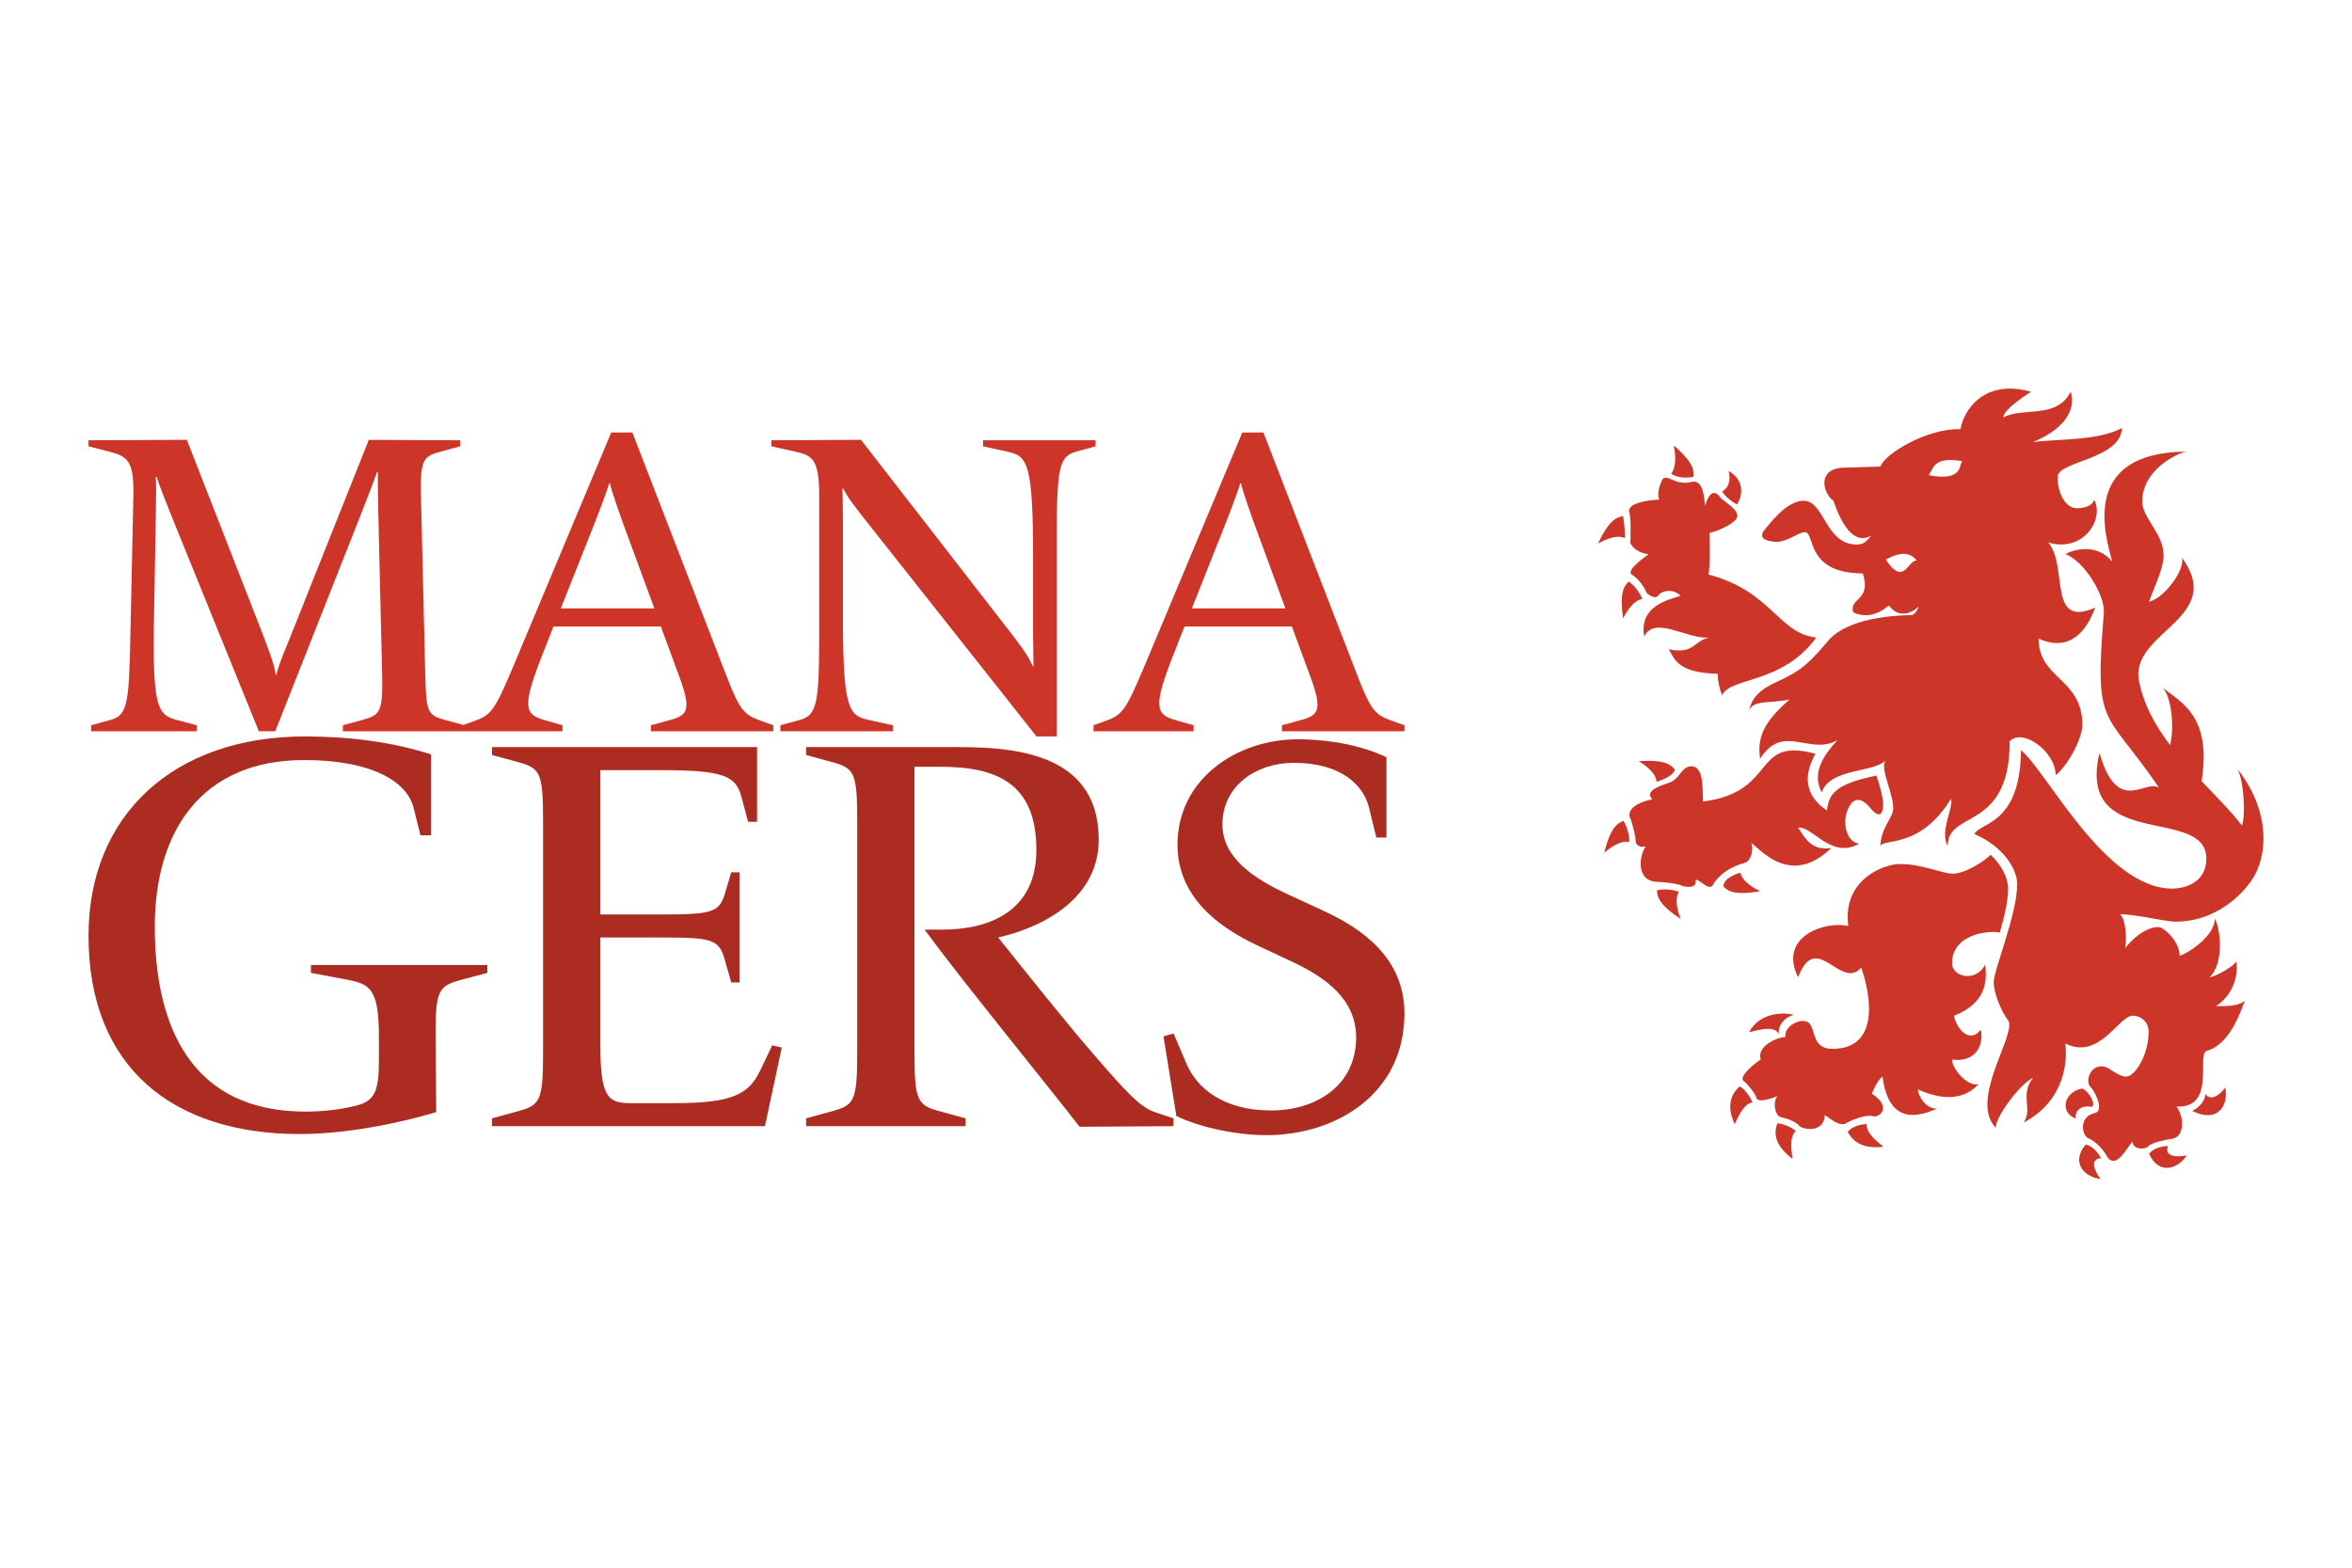
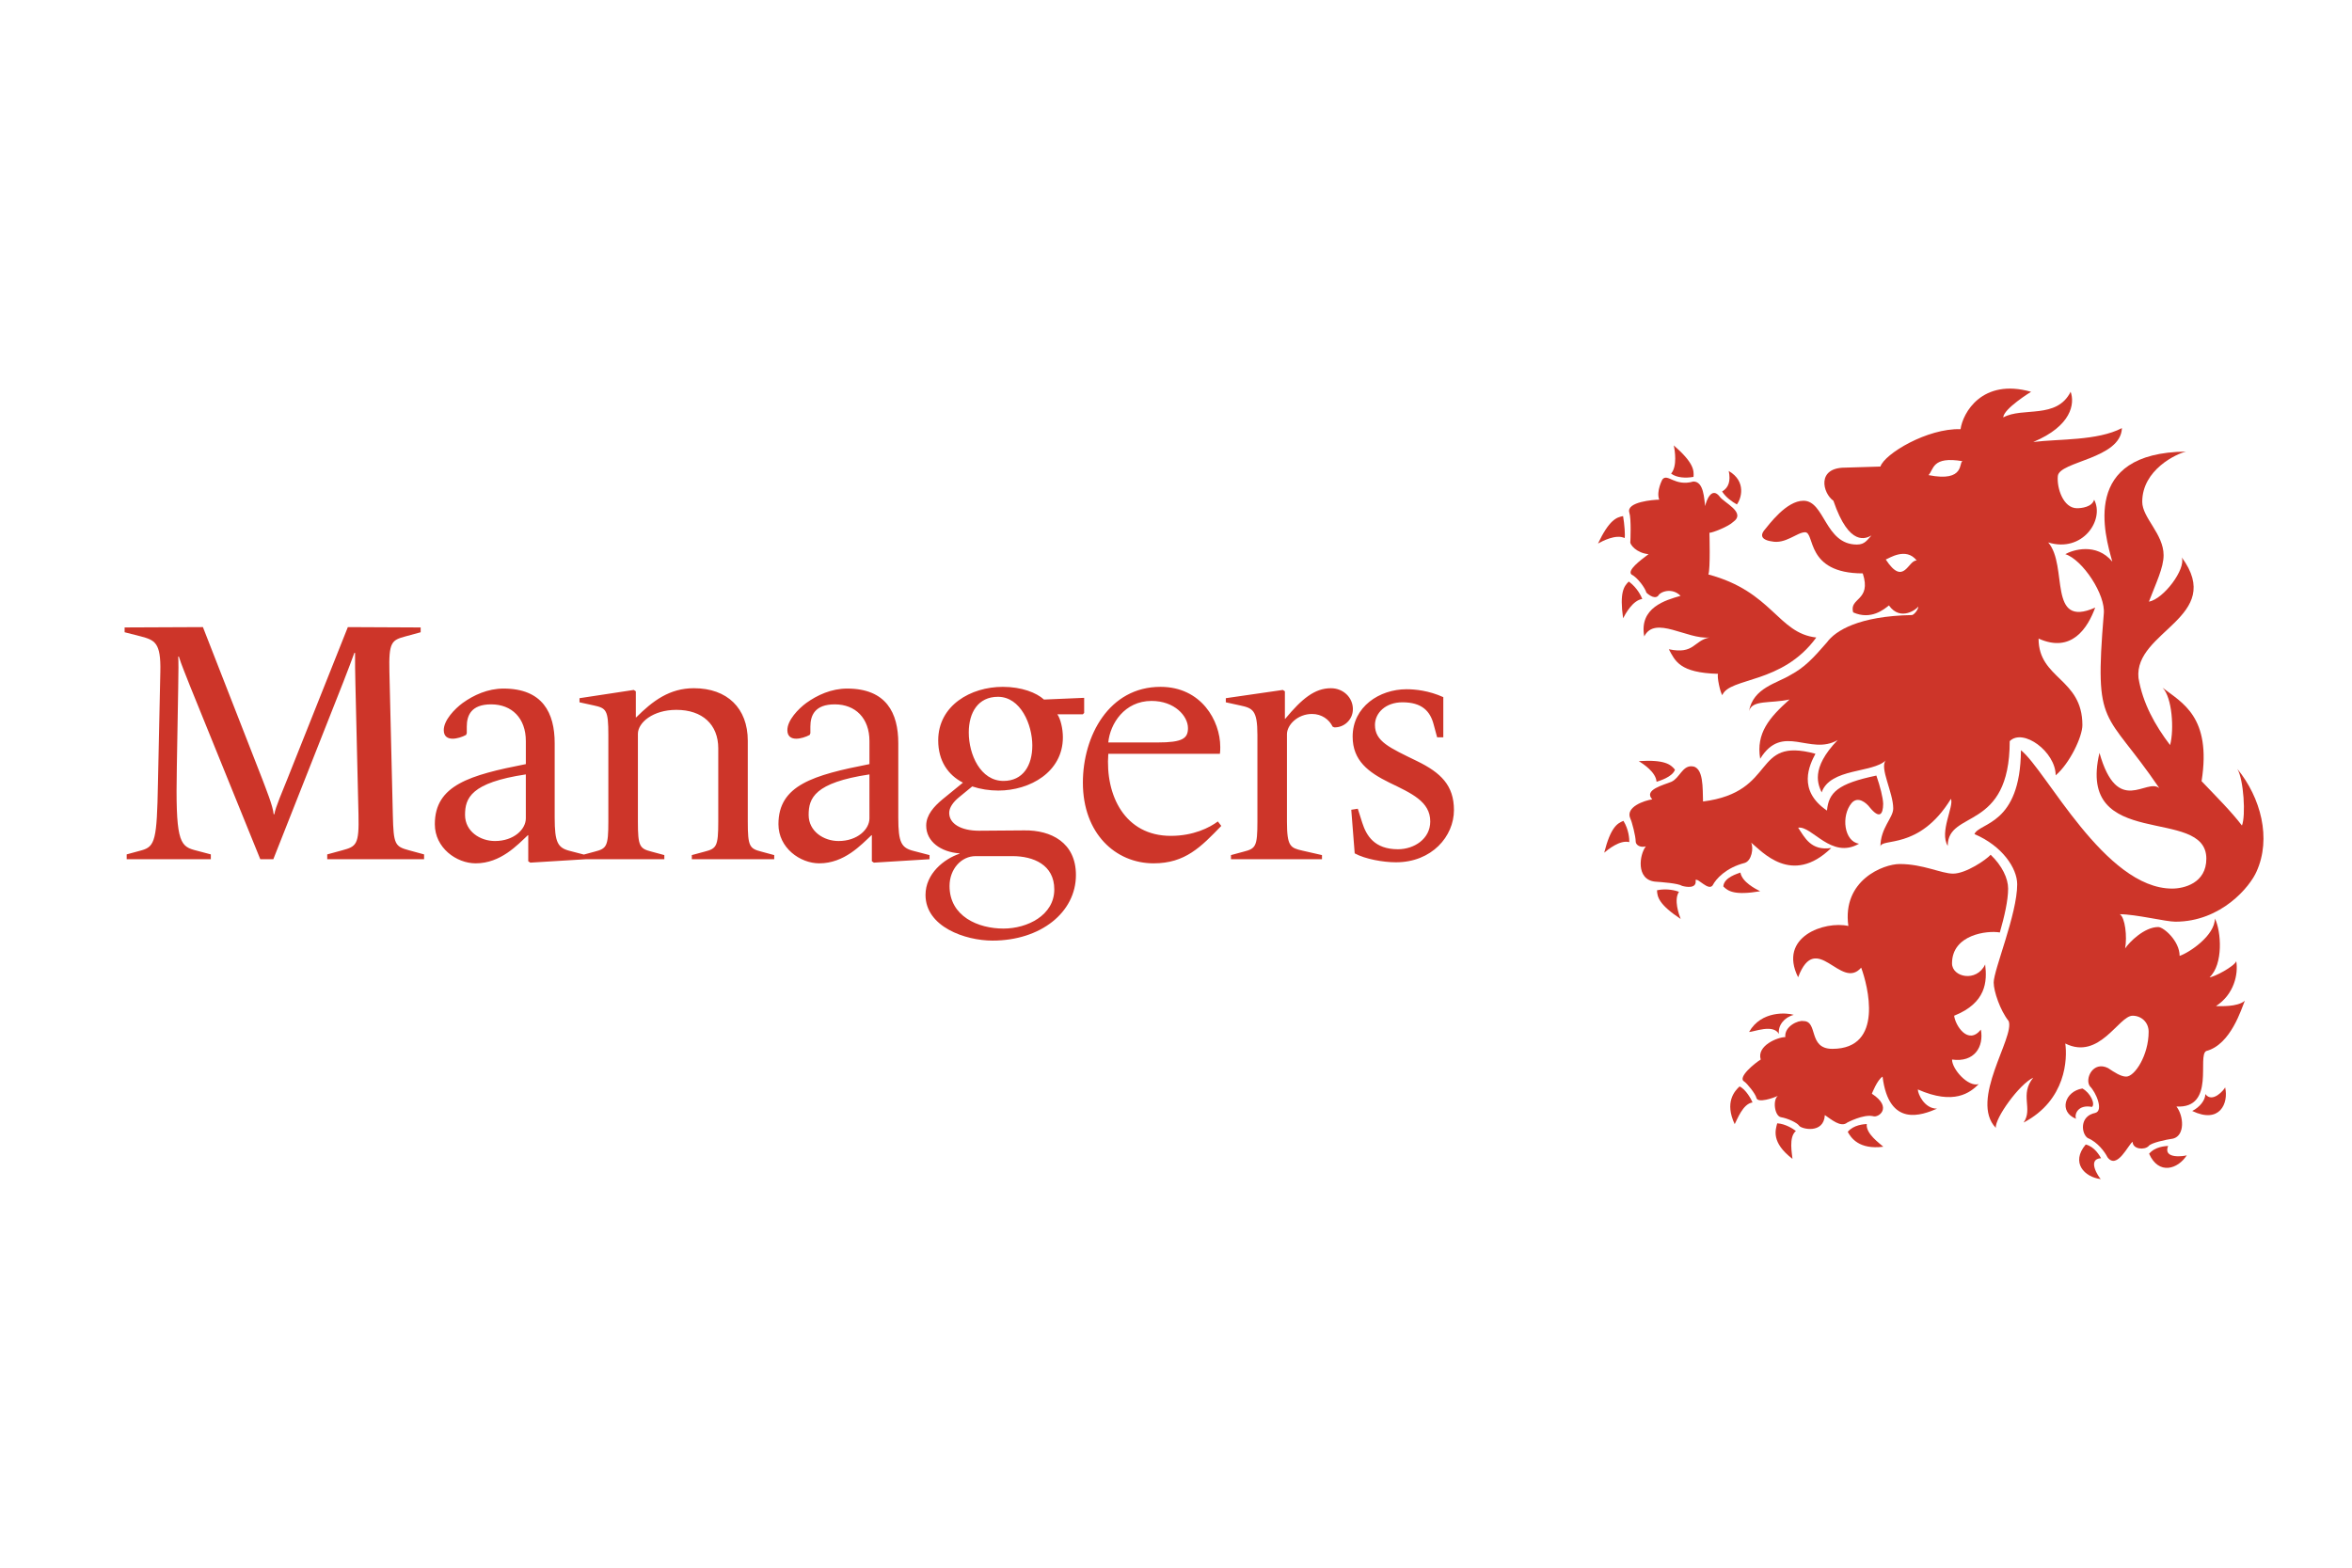
<svg xmlns="http://www.w3.org/2000/svg" width="1500" height="1000" viewBox="0 0 396.875 264.583" version="1.1" id="svg1">
  <defs id="defs1" />
  <g id="layer1">
    <g id="g1" transform="translate(-1.537188,8.992416)">
-       <g id="g4">
-         <g id="g2" transform="matrix(1.627496,0,0,1.627496,-45.903,103.628)" style="stroke-width:0.614">
-           <g id="g3" transform="matrix(0.9220283,0,0,0.9220283,2.540561,6.502477)" style="stroke-width:0.666">
-             <g id="text1" style="font-size:63.161px;font-family:'LeMonde Livre';-inkscape-font-specification:'LeMonde Livre';letter-spacing:-2.51px;fill:#ad2c22;stroke-width:1;stroke-linecap:round" aria-label="&#10;GERS">
-               <path d="M 83.657,27.317 V 26.433 H 63.824 v 0.884 l 4.042,0.758 c 2.653,0.505 3.6,1.074 3.6,6.506 v 2.653 c 0,3.474 -0.505,4.548 -2.716,5.053 -1.832,0.442 -3.726,0.632 -5.558,0.632 -12.695,0 -16.927,-9.411 -16.927,-20.78 0,-10.737 5.242,-18.759 16.801,-18.759 7.327,0 11.558,2.274 12.316,5.432 l 0.758,3.032 h 1.2 V 2.747 C 72.793,1.295 67.993,0.726 63.13,0.726 c -14.653,0 -24.317,8.779 -24.317,22.422 0,14.843 9.537,22.296 23.748,22.296 5.179,0 11.116,-1.2 15.348,-2.463 l -0.063,-8.4 c -0.063,-5.432 0.379,-5.811 2.969,-6.506 z" id="path1" />
-               <path d="m 116.769,35.717 -1.074,-0.253 -1.39,2.905 c -1.263,2.59 -3.095,3.6 -9.6,3.6 h -4.863 c -2.59,0 -3.474,-0.568 -3.474,-6.506 V 23.338 h 6.695 c 5.811,0 6.632,0.189 7.263,2.4 l 0.758,2.653 h 0.947 V 16.011 h -0.947 l -0.695,2.337 c -0.632,2.211 -1.516,2.4 -7.327,2.4 H 96.368 V 4.516 h 6.758 c 7.074,0 8.464,0.632 9.095,2.969 l 0.758,2.842 h 1.011 V 1.926 H 84.178 v 0.884 l 2.779,0.758 c 2.59,0.695 2.969,1.074 2.969,6.506 v 26.338 c 0,5.432 -0.379,5.811 -2.969,6.506 l -2.779,0.758 v 0.884 h 30.696 z m 44.039,8.842 v -0.884 l -2.084,-0.695 c -1.705,-0.568 -3.348,-2.4 -6.948,-6.569 -3.284,-3.79 -7.327,-8.906 -10.674,-13.074 5.748,-1.326 11.306,-4.8 11.306,-10.99 0,-9.095 -8.211,-10.421 -15.474,-10.421 h -17.432 v 0.884 l 2.779,0.758 c 2.59,0.695 2.969,1.074 2.969,6.506 v 26.338 c 0,5.432 -0.379,5.811 -2.969,6.506 l -2.779,0.758 v 0.884 h 17.938 v -0.884 l -2.779,-0.758 c -2.59,-0.695 -2.969,-1.074 -2.969,-6.506 V 4.137 h 2.905 c 6.316,0 10.8,1.832 10.8,9.348 0,6.885 -5.242,8.969 -10.611,8.969 h -1.958 c 3.916,5.369 13.453,17.053 17.432,22.169 z m 25.975,-12.695 c 0,-6.127 -4.611,-9.474 -9.158,-11.558 l -4.105,-1.895 c -3.663,-1.705 -7.2,-4.042 -7.2,-7.769 0,-4.421 3.853,-6.948 8.021,-6.948 5.495,0 7.895,2.653 8.464,5.053 l 0.821,3.348 h 1.137 V 3.063 c -3.853,-1.832 -8.274,-2.021 -9.916,-2.021 -6.948,0 -13.58,4.484 -13.58,11.874 0,5.684 4.358,9.158 8.969,11.306 l 4.169,1.958 c 3.411,1.642 6.948,4.042 6.948,8.4 0,5.495 -4.611,8.211 -9.537,8.211 -5.369,0 -8.337,-2.463 -9.537,-5.242 l -1.453,-3.411 -1.137,0.316 1.453,8.969 c 2.779,1.326 6.885,2.147 10.106,2.147 7.832,0 15.538,-4.611 15.538,-13.706 z" id="path2" />
-             </g>
-             <path d="m 80.609,-31.905 v -0.679 l -10.279,-0.048 -8.534,21.431 c -0.63,1.6 -1.697,4.024 -1.843,4.994 h -0.097 c -0.097,-1.164 -1.115,-3.637 -1.6,-4.946 l -8.388,-21.48 -11.055,0.048 v 0.679 l 2.279,0.582 c 1.988,0.533 2.861,0.873 2.764,4.994 l -0.339,15.855 c -0.145,7.806 -0.388,8.825 -2.279,9.358 l -2.133,0.582 v 0.679 h 11.879 V -0.534 L 48.607,-1.165 C 46.522,-1.747 45.989,-2.765 46.183,-12.899 l 0.194,-11.152 c 0.048,-2.182 0.048,-3.976 0,-4.412 h 0.097 c 0.339,1.115 1.018,2.715 1.6,4.218 L 57.965,0.144 H 59.808 L 69.651,-24.778 c 0.63,-1.6 1.261,-3.297 1.6,-4.218 h 0.097 c 0,1.358 0,2.667 0.048,4.412 l 0.436,18.474 c 0.097,4.17 -0.291,4.461 -2.279,4.994 l -2.133,0.582 V 0.144 H 81.093 V -0.534 L 78.96,-1.116 C 76.972,-1.65 76.778,-1.941 76.681,-6.11 L 76.196,-26.329 c -0.097,-4.17 0.291,-4.461 2.279,-4.994 z M 115.822,0.144 v -0.679 l -1.358,-0.485 c -1.891,-0.679 -2.376,-1.067 -3.927,-5.091 L 99.967,-33.457 H 97.591 L 86.585,-7.177 c -2.085,4.946 -2.473,5.479 -4.364,6.158 l -1.358,0.485 v 0.679 h 11.249 v -0.679 l -2.036,-0.582 c -2.182,-0.63 -2.57,-1.406 -0.242,-7.322 l 1.261,-3.2 h 12.073 l 2.036,5.528 c 1.455,3.879 0.97,4.461 -1.018,4.994 l -2.133,0.582 V 0.144 Z M 102.44,-13.674 H 91.918 l 3.927,-9.891 c 0,0 1.358,-3.491 1.503,-4.17 h 0.097 c 0.145,0.776 1.358,4.17 1.358,4.17 z m 49.615,-18.231 v -0.679 h -12.655 v 0.679 l 2.861,0.63 c 2.133,0.485 2.764,1.358 2.764,11.734 v 8.873 c 0,0.582 0.049,2.279 0.049,3.491 h -0.097 c -0.388,-1.067 -1.6,-2.667 -2.861,-4.267 l -16.437,-21.189 -10.085,0.048 v 0.679 l 2.618,0.582 c 1.988,0.436 2.764,0.824 2.764,4.994 v 15.855 c 0,7.806 -0.339,8.825 -2.23,9.358 l -2.133,0.582 v 0.679 h 12.655 v -0.679 l -2.861,-0.63 c -2.133,-0.485 -2.764,-1.358 -2.764,-11.734 v -11.346 c 0,-0.921 -0.049,-2.327 -0.049,-2.909 h 0.097 c 0.436,0.97 1.406,2.182 2.861,4.024 l 18.861,23.856 h 2.279 V -21.966 c 0,-7.806 0.339,-8.825 2.23,-9.358 z m 34.729,32.05 v -0.679 l -1.358,-0.485 c -1.891,-0.679 -2.376,-1.067 -3.927,-5.091 L 170.929,-33.457 h -2.376 l -11.007,26.28 c -2.085,4.946 -2.473,5.479 -4.364,6.158 l -1.358,0.485 v 0.679 h 11.249 v -0.679 l -2.036,-0.582 c -2.182,-0.63 -2.57,-1.406 -0.242,-7.322 l 1.261,-3.2 h 12.073 l 2.036,5.528 c 1.455,3.879 0.97,4.461 -1.018,4.994 l -2.133,0.582 V 0.144 Z M 173.401,-13.674 h -10.522 l 3.927,-9.891 c 0,0 1.358,-3.491 1.503,-4.17 h 0.097 c 0.145,0.776 1.358,4.17 1.358,4.17 z" id="text4" style="-inkscape-font-specification:'LeMonde Livre';fill:#cd3529;stroke-width:1;stroke-linecap:round" aria-label="MANA" />
-           </g>
-         </g>
-         <g fill-rule="evenodd" clip-rule="evenodd" id="g46" transform="matrix(1.100274,0,0,1.100274,220.7293,18.51153)" style="stroke-width:3.119">
-           <path d="m 89.589,98.285 c -0.035,-0.955 -0.45,-2.605 -1.042,-4.316 -5.9,1.229 -7.327,2.586 -7.573,5.371 -4.59,-3.113 -2.684,-7.005 -1.769,-8.717 -9.867,-2.673 -5.688,5.85 -17.242,7.324 -0.082,-1.885 0.163,-5.408 -1.803,-5.408 -1.394,0 -1.803,1.801 -3.032,2.375 -1.147,0.491 -4.344,1.229 -2.951,2.704 -1.147,0.164 -4.179,1.146 -3.359,2.949 0.246,0.494 0.819,2.705 0.819,3.525 0,0.49 0.656,0.982 1.557,0.736 -0.982,1.229 -1.557,5.08 1.394,5.408 1.065,0.082 3.523,0.246 4.179,0.656 0.574,0.164 2.294,0.49 2.049,-0.902 0.41,-0.326 1.967,1.721 2.623,0.82 0.491,-0.984 2.048,-2.705 4.917,-3.443 1.065,-0.326 1.394,-2.293 0.983,-3.113 1.638,1.312 6.227,6.721 12.29,0.82 -3.113,0.492 -4.096,-1.639 -5.079,-3.113 2.131,-0.328 5.079,4.916 9.341,2.459 -2.294,-0.328 -2.786,-4.262 -1.147,-6.229 0.983,-1.146 2.294,0 2.786,0.656 1.473,1.803 2.047,1.149 2.059,-0.562 z" fill="#cc222d" id="path34" style="fill:#cd3529;fill-opacity:1;stroke-width:3.119" />
-           <path d="m 64.913,81.64 c 1.147,-2.786 9.177,-1.639 14.421,-8.849 -5.899,-0.656 -6.719,-7.047 -16.552,-9.669 0.328,-0.819 0.163,-6.392 0.163,-6.392 0.493,0 2.95,-0.983 3.606,-1.64 2.131,-1.475 -1.434,-2.99 -2.048,-3.933 -1.23,-1.558 -2.049,0.655 -2.212,1.476 -0.165,-0.984 -0.165,-3.771 -1.803,-3.771 -2.868,0.821 -3.934,-1.31 -4.752,-0.326 0,0 -0.983,1.802 -0.492,3.113 -0.819,0 -5.081,0.328 -4.588,1.966 0.327,0.983 0.163,4.425 0.163,4.425 -0.163,0.491 0.984,1.803 2.786,1.967 -1.311,0.983 -3.276,2.458 -2.622,3.114 0.983,0.491 2.13,2.131 2.293,2.785 0,0 1.148,1.147 1.803,0.492 0.328,-0.655 2.131,-1.311 3.442,0 -2.295,0.656 -6.393,1.803 -5.572,6.228 1.639,-3.278 6.555,0.492 9.996,0.165 -2.458,0.491 -2.294,2.623 -6.227,1.802 0.983,1.803 1.639,3.606 7.539,3.77 -0.165,0.491 0.328,2.786 0.656,3.277 z m 38.675,21.305 c 0.738,-1.803 7.049,-1.311 7.131,-12.865 3.852,3.031 12.865,21.224 23.189,21.224 1.803,0 5.244,-0.82 5.244,-4.59 0,-8.193 -19.994,-0.982 -16.389,-16.225 2.785,9.834 7.211,3.769 9.178,5.409 -8.357,-12.292 -9.996,-8.85 -8.521,-26.714 0.328,-2.95 -3.277,-8.359 -5.9,-9.178 1.146,-0.655 4.754,-1.802 7.211,1.146 -1.146,-4.097 -4.916,-16.715 11.309,-16.88 -1.475,0.328 -6.719,2.787 -6.719,7.703 0,2.458 3.275,4.917 3.275,8.194 0,1.922 -1.164,4.265 -2.252,7.125 2.252,-0.405 5.695,-4.994 5.039,-6.797 6.721,9.177 -7.375,11.308 -6.637,18.505 0.648,3.861 2.523,7.24 4.846,10.291 0.645,-2.41 0.316,-7.328 -1.158,-8.803 2.949,2.294 7.553,4.423 5.988,14.339 2.295,2.41 4.543,4.639 6.189,6.803 0.605,-1.475 0.277,-7.047 -0.705,-8.686 3.604,4.426 5.244,10.653 2.949,15.733 -0.984,2.295 -5.408,7.703 -12.455,7.703 -1.477,0 -6.064,-1.146 -8.523,-1.146 0.82,0.49 1.148,3.439 0.82,5.244 0.656,-0.984 2.949,-3.279 5.08,-3.279 0.818,0 3.277,2.131 3.277,4.426 1.477,-0.492 5.408,-3.115 5.408,-5.736 0.984,1.967 1.311,7.047 -0.818,9.014 0.656,0 3.77,-1.639 4.096,-2.459 0.328,1.967 -0.326,5.082 -3.113,6.883 0.656,0 3.279,0.166 4.426,-0.818 -0.49,1.146 -2.131,6.719 -5.9,7.703 -1.475,0.656 1.475,8.85 -4.588,8.521 1.146,1.477 1.311,4.426 -0.492,4.916 -1.148,0.164 -3.441,0.656 -3.77,1.148 -0.656,0.656 -2.457,0.49 -2.457,-0.656 -0.656,0.41 -2.377,4.344 -3.854,2.377 -0.408,-0.82 -1.514,-2.336 -3.031,-2.949 -0.982,-0.656 -1.311,-3.359 1.146,-3.854 1.312,-0.326 0.166,-3.113 -0.818,-4.096 -0.818,-1.146 0.492,-3.934 2.785,-2.785 0.984,0.654 1.969,1.309 2.787,1.309 1.311,0 3.441,-3.275 3.441,-6.881 0,-1.477 -1.146,-2.459 -2.457,-2.459 -2.131,0 -5.082,6.883 -10.326,4.262 0.328,2.293 0.164,8.686 -6.391,12.125 1.475,-2.129 -0.656,-4.26 1.475,-6.881 -2.131,0.984 -5.9,6.227 -5.736,7.703 -4.098,-4.262 2.949,-13.932 1.967,-16.389 -1.312,-1.641 -2.295,-4.59 -2.295,-5.9 0,-1.967 3.605,-10.488 3.605,-15.078 10e-4,-2.458 -2.294,-5.897 -6.556,-7.702 z" fill="#cd3529" id="path36" style="stroke-width:3.119" />
-           <path d="m 70.156,143.426 c 0.206,0.82 2.623,0 3.278,-0.328 -0.82,0.656 -0.492,3.115 0.491,3.277 0.984,0.164 2.458,0.818 2.786,1.312 0.328,0.49 3.769,1.311 3.934,-1.641 0.982,0.656 2.458,1.969 3.441,1.146 0,0 2.459,-1.309 3.934,-0.98 0.819,0.326 3.114,-1.312 -0.164,-3.443 0,0 0.819,-2.129 1.64,-2.623 0.982,7.869 6.063,5.9 8.358,4.918 -1.967,0 -2.95,-2.295 -2.95,-2.949 5.571,2.457 8.03,0.49 9.341,-0.818 -1.639,0.49 -4.096,-2.297 -4.096,-3.77 3.439,0.49 4.916,-1.969 4.424,-4.59 -1.967,2.459 -3.932,-0.656 -4.098,-2.131 4.918,-1.967 5.082,-5.244 4.754,-7.867 -1.312,2.787 -5.08,1.967 -5.08,-0.164 0,-4.424 5.408,-5.08 7.332,-4.74 0.693,-2.426 1.271,-4.895 1.271,-6.73 0,-1.557 -0.92,-3.512 -2.68,-5.189 -0.68,0.764 -3.793,2.895 -5.76,2.895 -1.803,0 -4.59,-1.475 -8.195,-1.475 -2.459,0 -8.85,2.457 -7.867,9.504 -3.605,-0.818 -10.816,1.639 -7.703,7.867 2.785,-7.375 6.556,2.131 9.669,-1.475 0.982,2.623 3.604,12.455 -4.425,12.455 -3.77,0 -2.131,-4.26 -4.425,-4.26 -0.819,-0.166 -2.95,0.818 -2.786,2.457 -1.147,0 -4.425,1.312 -3.769,3.443 -0.821,0.49 -3.688,2.785 -2.5,3.398 0.371,0.247 1.681,1.804 1.845,2.501 z m -2.458,-34.58 c -0.409,0.164 -2.541,0.736 -2.622,2.131 0.738,0.736 1.721,1.393 5.654,0.736 -0.656,-0.328 -2.786,-1.393 -3.032,-2.867 z m -9.423,2.949 c -0.411,-0.16 -1.803,-0.572 -3.371,-0.234 0.035,1.043 0.306,2.193 3.626,4.4 -0.255,-0.688 -1.084,-2.92 -0.255,-4.166 z m -7.62,-7.619 c 0.014,-0.441 -0.056,-1.893 -0.896,-3.258 -0.972,0.377 -1.968,1.014 -2.951,4.879 0.563,-0.469 2.397,-1.992 3.847,-1.621 z m 4.178,-9.261 c 0.424,-0.121 2.458,-0.737 2.827,-1.85 -0.657,-0.808 -1.569,-1.562 -5.548,-1.314 0.619,0.394 2.628,1.672 2.721,3.164 z M 52.645,66.879 c -0.154,-0.414 -0.771,-1.727 -2.067,-2.673 -0.754,0.721 -1.433,1.687 -0.874,5.635 0.343,-0.648 1.461,-2.752 2.941,-2.962 z m -2.704,-9.342 c 0.101,-0.429 -0.024,-2.119 -0.239,-3.369 -1.028,0.181 -2.13,0.609 -3.85,4.206 0.644,-0.348 2.74,-1.482 4.089,-0.837 z m 7.125,-9.89 c 0.837,0.643 2.232,0.724 3.435,0.505 0.1,-1.039 -0.02,-2.214 -3.028,-4.832 0.163,0.715 0.574,3.201 -0.407,4.327 z m 7.825,2.746 c 0.554,0.887 1.536,1.584 2.262,1.984 0.646,-0.819 1.529,-3.514 -1.246,-5.128 0.315,1.532 -0.012,2.556 -1.016,3.144 z" fill="#cd3529" id="path38" style="stroke-width:3.119" />
-           <path d="m 73.598,133.594 c -0.163,-1.312 0.82,-2.541 2.284,-2.92 -0.99,-0.326 -4.987,-0.688 -6.855,2.625 0.732,-0.004 3.67,-1.264 4.571,0.295 z m -4.043,10.515 c -0.148,-0.416 -1.038,-2.037 -1.99,-2.455 -0.765,0.709 -2.326,2.428 -0.745,5.787 0.352,-0.644 1.251,-3.142 2.735,-3.332 z m 6.649,4.377 c -0.348,-0.271 -1.531,-1.09 -2.863,-1.178 -0.265,1.008 -0.972,2.92 2.34,5.455 -0.047,-0.73 -0.628,-3.322 0.523,-4.277 z m 10.871,-1.07 c -0.44,0.039 -2.004,0.107 -2.917,1.203 0.493,0.918 1.731,2.756 5.452,2.283 -0.532,-0.504 -2.725,-2.002 -2.535,-3.486 z m 46.216,3.361 c -0.439,0.037 -2.004,0.105 -2.916,1.201 1.484,3.328 4.434,2.346 5.779,0.234 -0.361,0.145 -3.72,0.638 -2.863,-1.435 z M 139,142.826 c -0.01,0.928 -0.832,1.992 -2.014,2.592 4.215,2.023 5.605,-1.178 5.049,-3.619 -0.152,0.359 -1.939,2.486 -3.035,1.027 z m -15.992,9.834 c -0.229,-0.379 -0.969,-1.758 -2.354,-2.1 -2.35,2.785 -0.18,5.014 2.307,5.305 -0.289,-0.263 -2.193,-3.072 0.047,-3.205 z m -1.395,-7.865 c 0.537,-0.428 -0.215,-2.148 -1.471,-2.826 -2.705,0.434 -3.688,3.588 -0.965,4.648 -0.306,-0.609 0.235,-2.252 2.436,-1.822 z M 71.304,56.402 c 0.819,-0.984 3.441,-4.589 6.063,-4.589 3.278,0 3.278,6.719 8.194,6.719 1.229,0 1.557,-0.696 2.233,-1.392 -0.758,0.41 -3.38,1.885 -5.837,-5.327 -1.64,-1.147 -2.624,-5.08 1.801,-5.08 l 5.409,-0.165 c 0.654,-1.966 7.21,-5.9 12.292,-5.735 0.328,-2.459 3.277,-7.867 10.816,-5.735 0,0 -4.262,2.622 -4.262,3.932 2.949,-1.639 8.193,0.328 10.326,-3.932 0.654,1.801 0.164,5.244 -5.736,7.702 3.932,-0.491 9.832,-0.164 13.602,-2.131 -0.162,4.753 -9.67,5.082 -9.832,7.375 -0.166,1.803 0.818,4.916 2.949,4.916 0.656,0 2.295,-0.163 2.623,-1.31 1.639,3.113 -1.803,8.194 -7.047,6.556 3.113,3.604 -0.166,13.274 7.209,9.996 -1.146,3.114 -3.604,7.047 -8.686,4.753 0,6.228 6.721,6.063 6.721,13.275 0,1.803 -1.967,5.9 -4.098,7.703 0,-3.605 -4.998,-7.293 -7.047,-5.246 0,13.932 -9.506,10.489 -9.506,16.063 -1.311,-2.131 0.982,-6.066 0.492,-7.213 -4.917,8.031 -10.817,5.9 -10.817,7.375 0,-2.949 1.966,-4.426 1.966,-5.9 0,-2.457 -2.131,-6.227 -1.147,-7.375 -1.967,1.968 -8.522,1.147 -9.833,4.917 -0.493,-1.148 -1.803,-3.606 2.458,-8.031 -4.261,2.458 -8.441,-2.704 -11.882,2.868 -0.656,-3.934 1.393,-6.31 4.506,-9.096 -2.95,0.656 -5.736,0 -6.227,1.803 0.655,-3.606 4.261,-4.26 6.392,-5.572 2.131,-1.147 3.441,-2.541 5.572,-4.998 1.311,-1.803 4.917,-4.016 12.947,-4.18 0.329,0.083 1.064,-0.82 1.064,-1.311 -0.164,0.328 -2.704,2.376 -4.507,-0.165 -0.738,0.574 -2.728,2.294 -5.489,1.065 -0.656,-2.294 2.867,-1.72 1.474,-5.982 -8.849,0 -7.292,-6.31 -8.849,-6.31 -1.23,0 -3.032,1.884 -5.162,1.393 -0.573,-0.079 -2.046,-0.407 -1.145,-1.636 z M 101.787,45.75 c -4.754,-0.82 -4.426,1.311 -5.245,2.13 5.737,1.147 4.589,-2.13 5.245,-2.13 z M 94.74,60.991 c -1.64,-2.131 -4.262,-0.328 -4.753,-0.165 2.786,4.262 3.441,0 4.753,0.165 z" fill="#cd3529" id="path40" style="stroke-width:3.119" />
-         </g>
+       <g id="g2" transform="matrix(1.627496,0,0,1.627496,-35.08993,-6.641366)" style="stroke-width:0.614">
+         <path d="m 66.119,64.121 v -0.498 l -7.549,-0.036 -6.267,15.738 c -0.463,1.175 -1.246,2.955 -1.353,3.667 h -0.071 c -0.071,-0.855 -0.819,-2.67 -1.175,-3.632 l -6.16,-15.774 -8.118,0.036 v 0.498 l 1.673,0.427 c 1.46,0.392 2.101,0.641 2.03,3.667 l -0.249,11.643 c -0.107,5.733 -0.285,6.48 -1.673,6.872 l -1.567,0.427 v 0.498 h 8.724 v -0.498 L 42.619,86.695 c -1.531,-0.427 -1.923,-1.175 -1.78,-8.617 l 0.142,-8.189 c 0.036,-1.602 0.036,-2.92 0,-3.24 h 0.071 c 0.249,0.819 0.748,1.994 1.175,3.098 l 7.264,17.91 h 1.353 l 7.228,-18.302 c 0.463,-1.175 0.926,-2.421 1.175,-3.098 h 0.071 c 0,0.997 0,1.958 0.036,3.24 l 0.32,13.566 c 0.071,3.062 -0.214,3.276 -1.674,3.667 l -1.567,0.427 v 0.498 h 10.041 v -0.498 l -1.567,-0.427 c -1.46,-0.392 -1.602,-0.605 -1.673,-3.667 L 62.879,68.215 c -0.071,-3.062 0.214,-3.276 1.673,-3.667 z m 17.136,23.536 v -0.427 l -1.638,-0.427 c -1.282,-0.32 -1.602,-0.855 -1.602,-3.454 v -7.727 c 0,-3.133 -1.246,-5.661 -5.305,-5.661 -1.638,0 -3.098,0.677 -4.237,1.495 -0.819,0.605 -1.958,1.78 -1.958,2.813 0,0.677 0.427,0.89 0.926,0.89 0.427,0 0.997,-0.178 1.389,-0.392 l 0.071,-0.178 v -0.677 c 0,-1.175 0.463,-2.314 2.528,-2.314 2.136,0 3.596,1.424 3.596,3.81 v 2.386 c -5.804,1.139 -9.436,2.172 -9.436,6.231 0,2.457 2.243,4.059 4.237,4.059 2.599,0 4.344,-1.923 5.412,-2.92 h 0.036 v 2.706 l 0.214,0.142 z m -6.231,-4.237 c 0,1.139 -1.246,2.35 -3.205,2.35 -1.531,0 -3.098,-0.997 -3.098,-2.706 0,-1.745 0.605,-3.347 6.302,-4.202 z m 25.753,4.237 v -0.427 l -1.317,-0.356 c -1.246,-0.32 -1.424,-0.534 -1.424,-3.133 V 75.372 c 0,-3.383 -2.136,-5.448 -5.59,-5.448 -2.528,0 -4.273,1.317 -5.982,3.027 h -0.036 v -2.706 l -0.214,-0.142 -5.626,0.855 v 0.427 l 1.46,0.32 c 1.317,0.285 1.531,0.463 1.531,3.062 v 8.973 c 0,2.599 -0.178,2.813 -1.424,3.133 l -1.317,0.356 v 0.427 h 8.546 v -0.427 l -1.317,-0.356 c -1.246,-0.32 -1.424,-0.534 -1.424,-3.133 v -9.08 c 0,-1.175 1.567,-2.492 3.988,-2.492 2.706,0 4.344,1.531 4.344,3.988 v 7.584 c 0,2.599 -0.178,2.813 -1.424,3.133 l -1.317,0.356 v 0.427 z m 16.103,0 v -0.427 l -1.638,-0.427 c -1.282,-0.32 -1.602,-0.855 -1.602,-3.454 v -7.727 c 0,-3.133 -1.246,-5.661 -5.305,-5.661 -1.638,0 -3.098,0.677 -4.237,1.495 -0.819,0.605 -1.958,1.78 -1.958,2.813 0,0.677 0.427,0.89 0.926,0.89 0.427,0 0.997,-0.178 1.389,-0.392 l 0.071,-0.178 v -0.677 c 0,-1.175 0.463,-2.314 2.528,-2.314 2.136,0 3.596,1.424 3.596,3.81 v 2.386 c -5.804,1.139 -9.436,2.172 -9.436,6.231 0,2.457 2.243,4.059 4.237,4.059 2.599,0 4.344,-1.923 5.412,-2.92 h 0.036 v 2.706 l 0.214,0.142 z m -6.231,-4.237 c 0,1.139 -1.246,2.35 -3.205,2.35 -1.531,0 -3.098,-0.997 -3.098,-2.706 0,-1.745 0.605,-3.347 6.302,-4.202 z M 134.912,72.488 V 70.921 l -4.166,0.178 c -0.783,-0.712 -2.314,-1.317 -4.273,-1.317 -3.311,0 -6.694,1.923 -6.694,5.555 0,2.136 1.033,3.596 2.564,4.38 l -2.136,1.745 c -0.855,0.712 -1.673,1.602 -1.673,2.706 0,1.673 1.531,2.742 3.454,2.884 v 0.036 c -1.602,0.534 -3.525,2.065 -3.525,4.273 0,3.311 4.13,4.736 6.943,4.736 4.985,0 8.652,-2.92 8.652,-6.801 0,-3.383 -2.599,-4.664 -5.341,-4.629 l -4.7,0.036 c -1.852,0 -3.098,-0.712 -3.098,-1.852 0,-0.534 0.392,-1.104 0.997,-1.602 l 1.389,-1.139 c 0.855,0.285 1.78,0.427 2.706,0.427 3.276,0 6.694,-1.923 6.694,-5.519 0,-0.926 -0.249,-1.923 -0.57,-2.386 h 2.635 z m -5.377,3.383 c 0,2.065 -0.961,3.667 -2.991,3.667 -2.386,0 -3.596,-2.742 -3.596,-5.021 0,-2.065 0.961,-3.703 3.027,-3.703 2.35,0 3.561,2.884 3.561,5.056 z m 2.279,14.919 c 0,2.67 -2.777,4.059 -5.27,4.059 -2.599,0 -5.59,-1.246 -5.59,-4.415 0,-1.745 1.211,-3.098 2.706,-3.098 h 3.81 c 2.172,0 4.344,0.89 4.344,3.454 z m 17.314,-6.587 -0.356,-0.463 c -0.855,0.641 -2.528,1.495 -4.878,1.495 -4.771,0 -6.801,-4.202 -6.48,-8.51 h 11.572 c 0.036,-0.214 0.036,-0.463 0.036,-0.712 0,-2.706 -1.958,-6.231 -6.196,-6.231 -5.341,0 -8.047,5.092 -8.047,9.934 0,5.27 3.383,8.368 7.335,8.368 3.276,0 4.914,-1.709 7.014,-3.881 z m -3.454,-10.148 c 0,1.068 -0.534,1.495 -3.169,1.495 h -5.092 c 0.178,-1.923 1.673,-4.308 4.486,-4.308 2.386,0 3.774,1.567 3.774,2.813 z m 17.1,-1.958 c 0,-1.211 -0.997,-2.172 -2.279,-2.172 -1.673,0 -2.991,1.068 -4.736,3.169 h -0.036 v -2.849 l -0.214,-0.142 -5.911,0.855 v 0.427 l 1.46,0.32 c 1.317,0.285 1.816,0.463 1.816,3.062 v 8.973 c 0,2.599 -0.178,2.813 -1.424,3.133 l -1.317,0.356 v 0.427 h 9.436 v -0.427 l -2.03,-0.463 c -1.246,-0.285 -1.602,-0.427 -1.602,-3.027 v -9.044 c 0,-0.961 1.104,-2.101 2.599,-2.101 0.997,0 1.78,0.57 2.136,1.317 l 0.178,0.071 c 0.997,0.036 1.923,-0.783 1.923,-1.887 z m 10.477,10.468 c 0,-2.564 -1.353,-3.881 -3.845,-5.092 -2.849,-1.389 -4.344,-2.03 -4.344,-3.739 0,-1.246 1.104,-2.35 2.849,-2.35 2.03,0 2.884,0.926 3.24,2.314 l 0.356,1.317 h 0.641 v -4.166 c -1.495,-0.677 -2.92,-0.819 -3.81,-0.819 -2.813,0 -5.59,1.816 -5.59,4.914 0,2.492 1.638,3.703 3.81,4.771 2.279,1.104 4.237,1.958 4.237,4.024 0,1.816 -1.673,2.884 -3.347,2.884 -2.457,0 -3.276,-1.424 -3.703,-2.742 l -0.463,-1.46 -0.677,0.107 0.356,4.522 c 1.104,0.605 2.991,0.926 4.273,0.926 3.739,0 6.017,-2.706 6.017,-5.412 z" id="text1-8" style="font-size:35.606px;line-height:1.1;font-family:'LeMonde Livre';-inkscape-font-specification:'LeMonde Livre';letter-spacing:-1.415px;fill:#cd3529;stroke-width:0.473;stroke-linecap:round" aria-label="Managers" />
+       </g>
+       <g fill-rule="evenodd" clip-rule="evenodd" id="g46" transform="matrix(1.100274,0,0,1.100274,220.7293,18.51153)" style="stroke-width:3.119">
+         <path d="m 89.589,98.285 c -0.035,-0.955 -0.45,-2.605 -1.042,-4.316 -5.9,1.229 -7.327,2.586 -7.573,5.371 -4.59,-3.113 -2.684,-7.005 -1.769,-8.717 -9.867,-2.673 -5.688,5.85 -17.242,7.324 -0.082,-1.885 0.163,-5.408 -1.803,-5.408 -1.394,0 -1.803,1.801 -3.032,2.375 -1.147,0.491 -4.344,1.229 -2.951,2.704 -1.147,0.164 -4.179,1.146 -3.359,2.949 0.246,0.494 0.819,2.705 0.819,3.525 0,0.49 0.656,0.982 1.557,0.736 -0.982,1.229 -1.557,5.08 1.394,5.408 1.065,0.082 3.523,0.246 4.179,0.656 0.574,0.164 2.294,0.49 2.049,-0.902 0.41,-0.326 1.967,1.721 2.623,0.82 0.491,-0.984 2.048,-2.705 4.917,-3.443 1.065,-0.326 1.394,-2.293 0.983,-3.113 1.638,1.312 6.227,6.721 12.29,0.82 -3.113,0.492 -4.096,-1.639 -5.079,-3.113 2.131,-0.328 5.079,4.916 9.341,2.459 -2.294,-0.328 -2.786,-4.262 -1.147,-6.229 0.983,-1.146 2.294,0 2.786,0.656 1.473,1.803 2.047,1.149 2.059,-0.562 z" fill="#cc222d" id="path34" style="fill:#cd3529;fill-opacity:1;stroke-width:3.119" />
+         <path d="m 64.913,81.64 c 1.147,-2.786 9.177,-1.639 14.421,-8.849 -5.899,-0.656 -6.719,-7.047 -16.552,-9.669 0.328,-0.819 0.163,-6.392 0.163,-6.392 0.493,0 2.95,-0.983 3.606,-1.64 2.131,-1.475 -1.434,-2.99 -2.048,-3.933 -1.23,-1.558 -2.049,0.655 -2.212,1.476 -0.165,-0.984 -0.165,-3.771 -1.803,-3.771 -2.868,0.821 -3.934,-1.31 -4.752,-0.326 0,0 -0.983,1.802 -0.492,3.113 -0.819,0 -5.081,0.328 -4.588,1.966 0.327,0.983 0.163,4.425 0.163,4.425 -0.163,0.491 0.984,1.803 2.786,1.967 -1.311,0.983 -3.276,2.458 -2.622,3.114 0.983,0.491 2.13,2.131 2.293,2.785 0,0 1.148,1.147 1.803,0.492 0.328,-0.655 2.131,-1.311 3.442,0 -2.295,0.656 -6.393,1.803 -5.572,6.228 1.639,-3.278 6.555,0.492 9.996,0.165 -2.458,0.491 -2.294,2.623 -6.227,1.802 0.983,1.803 1.639,3.606 7.539,3.77 -0.165,0.491 0.328,2.786 0.656,3.277 z m 38.675,21.305 c 0.738,-1.803 7.049,-1.311 7.131,-12.865 3.852,3.031 12.865,21.224 23.189,21.224 1.803,0 5.244,-0.82 5.244,-4.59 0,-8.193 -19.994,-0.982 -16.389,-16.225 2.785,9.834 7.211,3.769 9.178,5.409 -8.357,-12.292 -9.996,-8.85 -8.521,-26.714 0.328,-2.95 -3.277,-8.359 -5.9,-9.178 1.146,-0.655 4.754,-1.802 7.211,1.146 -1.146,-4.097 -4.916,-16.715 11.309,-16.88 -1.475,0.328 -6.719,2.787 -6.719,7.703 0,2.458 3.275,4.917 3.275,8.194 0,1.922 -1.164,4.265 -2.252,7.125 2.252,-0.405 5.695,-4.994 5.039,-6.797 6.721,9.177 -7.375,11.308 -6.637,18.505 0.648,3.861 2.523,7.24 4.846,10.291 0.645,-2.41 0.316,-7.328 -1.158,-8.803 2.949,2.294 7.553,4.423 5.988,14.339 2.295,2.41 4.543,4.639 6.189,6.803 0.605,-1.475 0.277,-7.047 -0.705,-8.686 3.604,4.426 5.244,10.653 2.949,15.733 -0.984,2.295 -5.408,7.703 -12.455,7.703 -1.477,0 -6.064,-1.146 -8.523,-1.146 0.82,0.49 1.148,3.439 0.82,5.244 0.656,-0.984 2.949,-3.279 5.08,-3.279 0.818,0 3.277,2.131 3.277,4.426 1.477,-0.492 5.408,-3.115 5.408,-5.736 0.984,1.967 1.311,7.047 -0.818,9.014 0.656,0 3.77,-1.639 4.096,-2.459 0.328,1.967 -0.326,5.082 -3.113,6.883 0.656,0 3.279,0.166 4.426,-0.818 -0.49,1.146 -2.131,6.719 -5.9,7.703 -1.475,0.656 1.475,8.85 -4.588,8.521 1.146,1.477 1.311,4.426 -0.492,4.916 -1.148,0.164 -3.441,0.656 -3.77,1.148 -0.656,0.656 -2.457,0.49 -2.457,-0.656 -0.656,0.41 -2.377,4.344 -3.854,2.377 -0.408,-0.82 -1.514,-2.336 -3.031,-2.949 -0.982,-0.656 -1.311,-3.359 1.146,-3.854 1.312,-0.326 0.166,-3.113 -0.818,-4.096 -0.818,-1.146 0.492,-3.934 2.785,-2.785 0.984,0.654 1.969,1.309 2.787,1.309 1.311,0 3.441,-3.275 3.441,-6.881 0,-1.477 -1.146,-2.459 -2.457,-2.459 -2.131,0 -5.082,6.883 -10.326,4.262 0.328,2.293 0.164,8.686 -6.391,12.125 1.475,-2.129 -0.656,-4.26 1.475,-6.881 -2.131,0.984 -5.9,6.227 -5.736,7.703 -4.098,-4.262 2.949,-13.932 1.967,-16.389 -1.312,-1.641 -2.295,-4.59 -2.295,-5.9 0,-1.967 3.605,-10.488 3.605,-15.078 10e-4,-2.458 -2.294,-5.897 -6.556,-7.702 z" fill="#cd3529" id="path36" style="stroke-width:3.119" />
+         <path d="m 70.156,143.426 c 0.206,0.82 2.623,0 3.278,-0.328 -0.82,0.656 -0.492,3.115 0.491,3.277 0.984,0.164 2.458,0.818 2.786,1.312 0.328,0.49 3.769,1.311 3.934,-1.641 0.982,0.656 2.458,1.969 3.441,1.146 0,0 2.459,-1.309 3.934,-0.98 0.819,0.326 3.114,-1.312 -0.164,-3.443 0,0 0.819,-2.129 1.64,-2.623 0.982,7.869 6.063,5.9 8.358,4.918 -1.967,0 -2.95,-2.295 -2.95,-2.949 5.571,2.457 8.03,0.49 9.341,-0.818 -1.639,0.49 -4.096,-2.297 -4.096,-3.77 3.439,0.49 4.916,-1.969 4.424,-4.59 -1.967,2.459 -3.932,-0.656 -4.098,-2.131 4.918,-1.967 5.082,-5.244 4.754,-7.867 -1.312,2.787 -5.08,1.967 -5.08,-0.164 0,-4.424 5.408,-5.08 7.332,-4.74 0.693,-2.426 1.271,-4.895 1.271,-6.73 0,-1.557 -0.92,-3.512 -2.68,-5.189 -0.68,0.764 -3.793,2.895 -5.76,2.895 -1.803,0 -4.59,-1.475 -8.195,-1.475 -2.459,0 -8.85,2.457 -7.867,9.504 -3.605,-0.818 -10.816,1.639 -7.703,7.867 2.785,-7.375 6.556,2.131 9.669,-1.475 0.982,2.623 3.604,12.455 -4.425,12.455 -3.77,0 -2.131,-4.26 -4.425,-4.26 -0.819,-0.166 -2.95,0.818 -2.786,2.457 -1.147,0 -4.425,1.312 -3.769,3.443 -0.821,0.49 -3.688,2.785 -2.5,3.398 0.371,0.247 1.681,1.804 1.845,2.501 z m -2.458,-34.58 c -0.409,0.164 -2.541,0.736 -2.622,2.131 0.738,0.736 1.721,1.393 5.654,0.736 -0.656,-0.328 -2.786,-1.393 -3.032,-2.867 z m -9.423,2.949 c -0.411,-0.16 -1.803,-0.572 -3.371,-0.234 0.035,1.043 0.306,2.193 3.626,4.4 -0.255,-0.688 -1.084,-2.92 -0.255,-4.166 z m -7.62,-7.619 c 0.014,-0.441 -0.056,-1.893 -0.896,-3.258 -0.972,0.377 -1.968,1.014 -2.951,4.879 0.563,-0.469 2.397,-1.992 3.847,-1.621 z m 4.178,-9.261 c 0.424,-0.121 2.458,-0.737 2.827,-1.85 -0.657,-0.808 -1.569,-1.562 -5.548,-1.314 0.619,0.394 2.628,1.672 2.721,3.164 z M 52.645,66.879 c -0.154,-0.414 -0.771,-1.727 -2.067,-2.673 -0.754,0.721 -1.433,1.687 -0.874,5.635 0.343,-0.648 1.461,-2.752 2.941,-2.962 z m -2.704,-9.342 c 0.101,-0.429 -0.024,-2.119 -0.239,-3.369 -1.028,0.181 -2.13,0.609 -3.85,4.206 0.644,-0.348 2.74,-1.482 4.089,-0.837 z m 7.125,-9.89 c 0.837,0.643 2.232,0.724 3.435,0.505 0.1,-1.039 -0.02,-2.214 -3.028,-4.832 0.163,0.715 0.574,3.201 -0.407,4.327 z m 7.825,2.746 c 0.554,0.887 1.536,1.584 2.262,1.984 0.646,-0.819 1.529,-3.514 -1.246,-5.128 0.315,1.532 -0.012,2.556 -1.016,3.144 z" fill="#cd3529" id="path38" style="stroke-width:3.119" />
+         <path d="m 73.598,133.594 c -0.163,-1.312 0.82,-2.541 2.284,-2.92 -0.99,-0.326 -4.987,-0.688 -6.855,2.625 0.732,-0.004 3.67,-1.264 4.571,0.295 z m -4.043,10.515 c -0.148,-0.416 -1.038,-2.037 -1.99,-2.455 -0.765,0.709 -2.326,2.428 -0.745,5.787 0.352,-0.644 1.251,-3.142 2.735,-3.332 z m 6.649,4.377 c -0.348,-0.271 -1.531,-1.09 -2.863,-1.178 -0.265,1.008 -0.972,2.92 2.34,5.455 -0.047,-0.73 -0.628,-3.322 0.523,-4.277 z m 10.871,-1.07 c -0.44,0.039 -2.004,0.107 -2.917,1.203 0.493,0.918 1.731,2.756 5.452,2.283 -0.532,-0.504 -2.725,-2.002 -2.535,-3.486 z m 46.216,3.361 c -0.439,0.037 -2.004,0.105 -2.916,1.201 1.484,3.328 4.434,2.346 5.779,0.234 -0.361,0.145 -3.72,0.638 -2.863,-1.435 z M 139,142.826 c -0.01,0.928 -0.832,1.992 -2.014,2.592 4.215,2.023 5.605,-1.178 5.049,-3.619 -0.152,0.359 -1.939,2.486 -3.035,1.027 z m -15.992,9.834 c -0.229,-0.379 -0.969,-1.758 -2.354,-2.1 -2.35,2.785 -0.18,5.014 2.307,5.305 -0.289,-0.263 -2.193,-3.072 0.047,-3.205 z m -1.395,-7.865 c 0.537,-0.428 -0.215,-2.148 -1.471,-2.826 -2.705,0.434 -3.688,3.588 -0.965,4.648 -0.306,-0.609 0.235,-2.252 2.436,-1.822 z M 71.304,56.402 c 0.819,-0.984 3.441,-4.589 6.063,-4.589 3.278,0 3.278,6.719 8.194,6.719 1.229,0 1.557,-0.696 2.233,-1.392 -0.758,0.41 -3.38,1.885 -5.837,-5.327 -1.64,-1.147 -2.624,-5.08 1.801,-5.08 l 5.409,-0.165 c 0.654,-1.966 7.21,-5.9 12.292,-5.735 0.328,-2.459 3.277,-7.867 10.816,-5.735 0,0 -4.262,2.622 -4.262,3.932 2.949,-1.639 8.193,0.328 10.326,-3.932 0.654,1.801 0.164,5.244 -5.736,7.702 3.932,-0.491 9.832,-0.164 13.602,-2.131 -0.162,4.753 -9.67,5.082 -9.832,7.375 -0.166,1.803 0.818,4.916 2.949,4.916 0.656,0 2.295,-0.163 2.623,-1.31 1.639,3.113 -1.803,8.194 -7.047,6.556 3.113,3.604 -0.166,13.274 7.209,9.996 -1.146,3.114 -3.604,7.047 -8.686,4.753 0,6.228 6.721,6.063 6.721,13.275 0,1.803 -1.967,5.9 -4.098,7.703 0,-3.605 -4.998,-7.293 -7.047,-5.246 0,13.932 -9.506,10.489 -9.506,16.063 -1.311,-2.131 0.982,-6.066 0.492,-7.213 -4.917,8.031 -10.817,5.9 -10.817,7.375 0,-2.949 1.966,-4.426 1.966,-5.9 0,-2.457 -2.131,-6.227 -1.147,-7.375 -1.967,1.968 -8.522,1.147 -9.833,4.917 -0.493,-1.148 -1.803,-3.606 2.458,-8.031 -4.261,2.458 -8.441,-2.704 -11.882,2.868 -0.656,-3.934 1.393,-6.31 4.506,-9.096 -2.95,0.656 -5.736,0 -6.227,1.803 0.655,-3.606 4.261,-4.26 6.392,-5.572 2.131,-1.147 3.441,-2.541 5.572,-4.998 1.311,-1.803 4.917,-4.016 12.947,-4.18 0.329,0.083 1.064,-0.82 1.064,-1.311 -0.164,0.328 -2.704,2.376 -4.507,-0.165 -0.738,0.574 -2.728,2.294 -5.489,1.065 -0.656,-2.294 2.867,-1.72 1.474,-5.982 -8.849,0 -7.292,-6.31 -8.849,-6.31 -1.23,0 -3.032,1.884 -5.162,1.393 -0.573,-0.079 -2.046,-0.407 -1.145,-1.636 z M 101.787,45.75 c -4.754,-0.82 -4.426,1.311 -5.245,2.13 5.737,1.147 4.589,-2.13 5.245,-2.13 z M 94.74,60.991 c -1.64,-2.131 -4.262,-0.328 -4.753,-0.165 2.786,4.262 3.441,0 4.753,0.165 z" fill="#cd3529" id="path40" style="stroke-width:3.119" />
      </g>
    </g>
  </g>
</svg>
